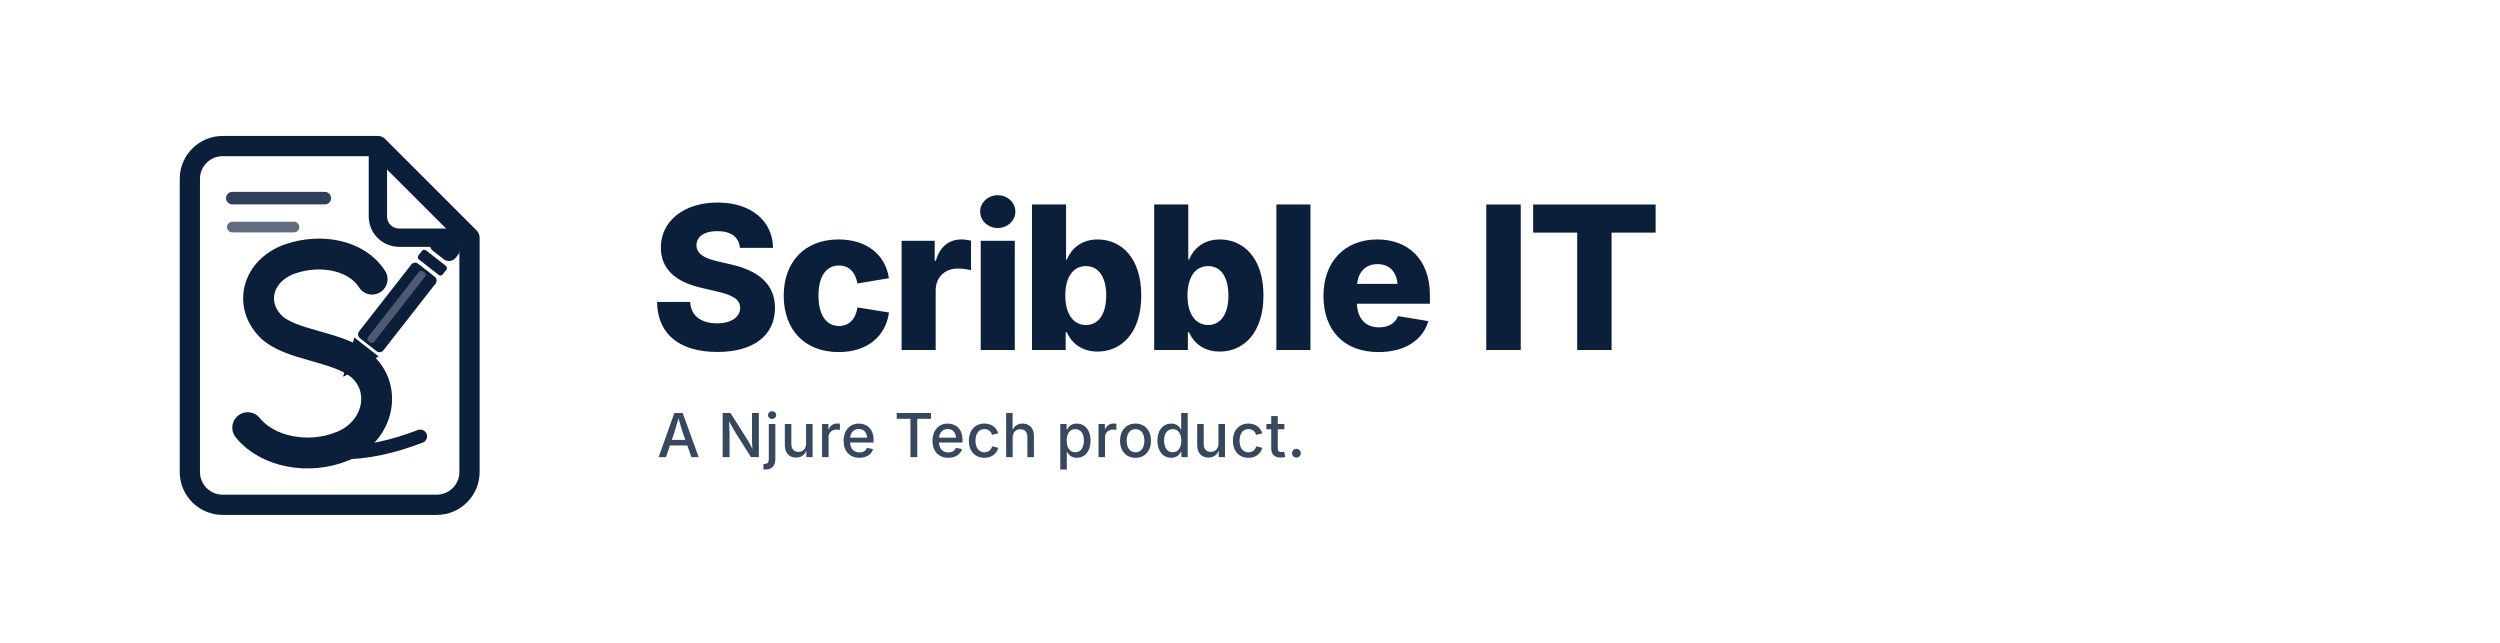
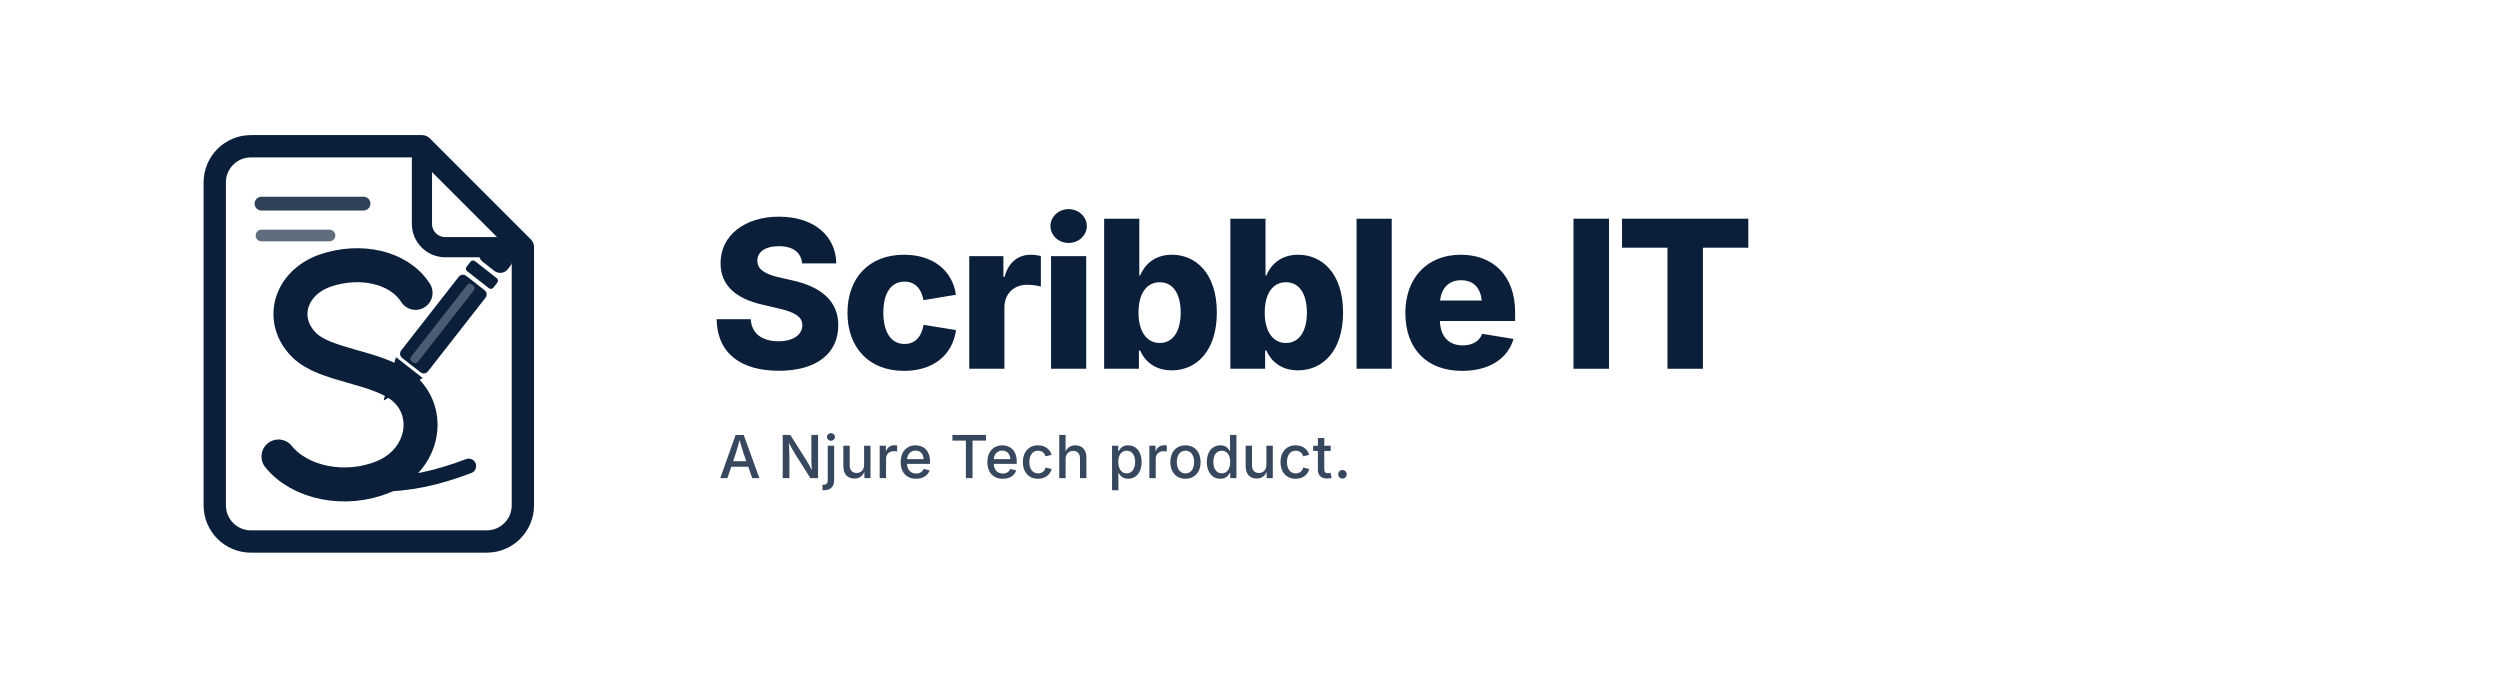
- <svg xmlns="http://www.w3.org/2000/svg" viewBox="0 0 1400 360" width="1400" height="360" role="img" aria-label="SCRIBBLE-IT Horizontal Wordmark">
+ <svg xmlns="http://www.w3.org/2000/svg" viewBox="0 0 1600 440" width="1600" height="440" role="img" aria-label="SCRIBBLE-IT Horizontal Wordmark">
  <defs>
  </defs>
-   <g id="layer-symbol" transform="translate(48 44) scale(0.27)">
+   <g id="layer-symbol" transform="translate(64 46) scale(0.34)">
    <g id="logo-horizontal-mono-dark-layer-document">
      <path d="M 284 140            H 606            L 796 330            V 816            A 68 68 0 0 1 728 884            H 284            A 68 68 0 0 1 216 816            V 208            A 68 68 0 0 1 284 140 Z" fill="none" stroke="#0B1F3B" stroke-width="42" stroke-linejoin="round" />
      <path d="M 606 140 V 286 A 44 44 0 0 0 650 330 H 796" fill="none" fill-opacity="0" stroke="#0B1F3B" stroke-width="38" stroke-linecap="round" stroke-linejoin="round" />
      <line x1="304" y1="248" x2="496" y2="248" stroke="#0B1F3B" stroke-width="26" stroke-linecap="round" opacity="0.85" />
      <line x1="304" y1="308" x2="432" y2="308" stroke="#0B1F3B" stroke-width="22" stroke-linecap="round" opacity="0.65" />
    </g>
    <g id="logo-horizontal-mono-dark-layer-s-pencil">
      <path d="M 594 416            C 562 366, 488 352, 424 374            C 356 398, 338 468, 384 514            C 424 554, 520 554, 570 594            C 626 640, 610 730, 534 762            C 462 792, 376 774, 336 724" fill="none" stroke="#0B1F3B" stroke-width="64" stroke-linecap="round" stroke-linejoin="round" />
      <g transform="translate(650 470) rotate(38)">
        <rect x="-32" y="-176" width="64" height="44" rx="18" fill="#0B1F3B" />
        <rect x="-32" y="-124" width="64" height="24" rx="6" fill="#0B1F3B" />
        <rect x="-32" y="-92" width="64" height="196" rx="10" fill="#0B1F3B" />
        <rect x="-10" y="-86" width="16" height="184" rx="6" fill="#F5F8FF" opacity="0.28" />
        <polygon points="-32,110 32,110 0,188" fill="#0B1F3B" />
        <polygon points="-13,156 13,156 0,188" fill="#0B1F3B" />
      </g>
      <path d="M 526 776 C 584 776, 636 764, 694 742" fill="none" stroke="#0B1F3B" stroke-width="28" stroke-linecap="round" />
    </g>
  </g>
  <g id="layer-wordmark">
-     <text x="364" y="196" font-family="Manrope, Inter, sans-serif" font-size="112" font-weight="800" letter-spacing="-3" fill="#0B1F3B">Scribble <tspan fill="#0B1F3B">IT</tspan>
+     <text x="454" y="236" font-family="Manrope, Inter, sans-serif" font-size="132" font-weight="800" letter-spacing="-3.4" fill="#0B1F3B">Scribble <tspan fill="#0B1F3B">IT</tspan>
    </text>
  </g>
  <g id="layer-attribution">
-     <text x="368" y="256" font-family="Inter, Manrope, sans-serif" font-size="34" font-weight="500" letter-spacing="0.4" fill="#0B1F3B" opacity="0.82">A Njure Tech product.</text>
+     <text x="460" y="306" font-family="Inter, Manrope, sans-serif" font-size="38" font-weight="500" letter-spacing="0.4" fill="#0B1F3B" opacity="0.82">A Njure Tech product.</text>
  </g>
</svg>
